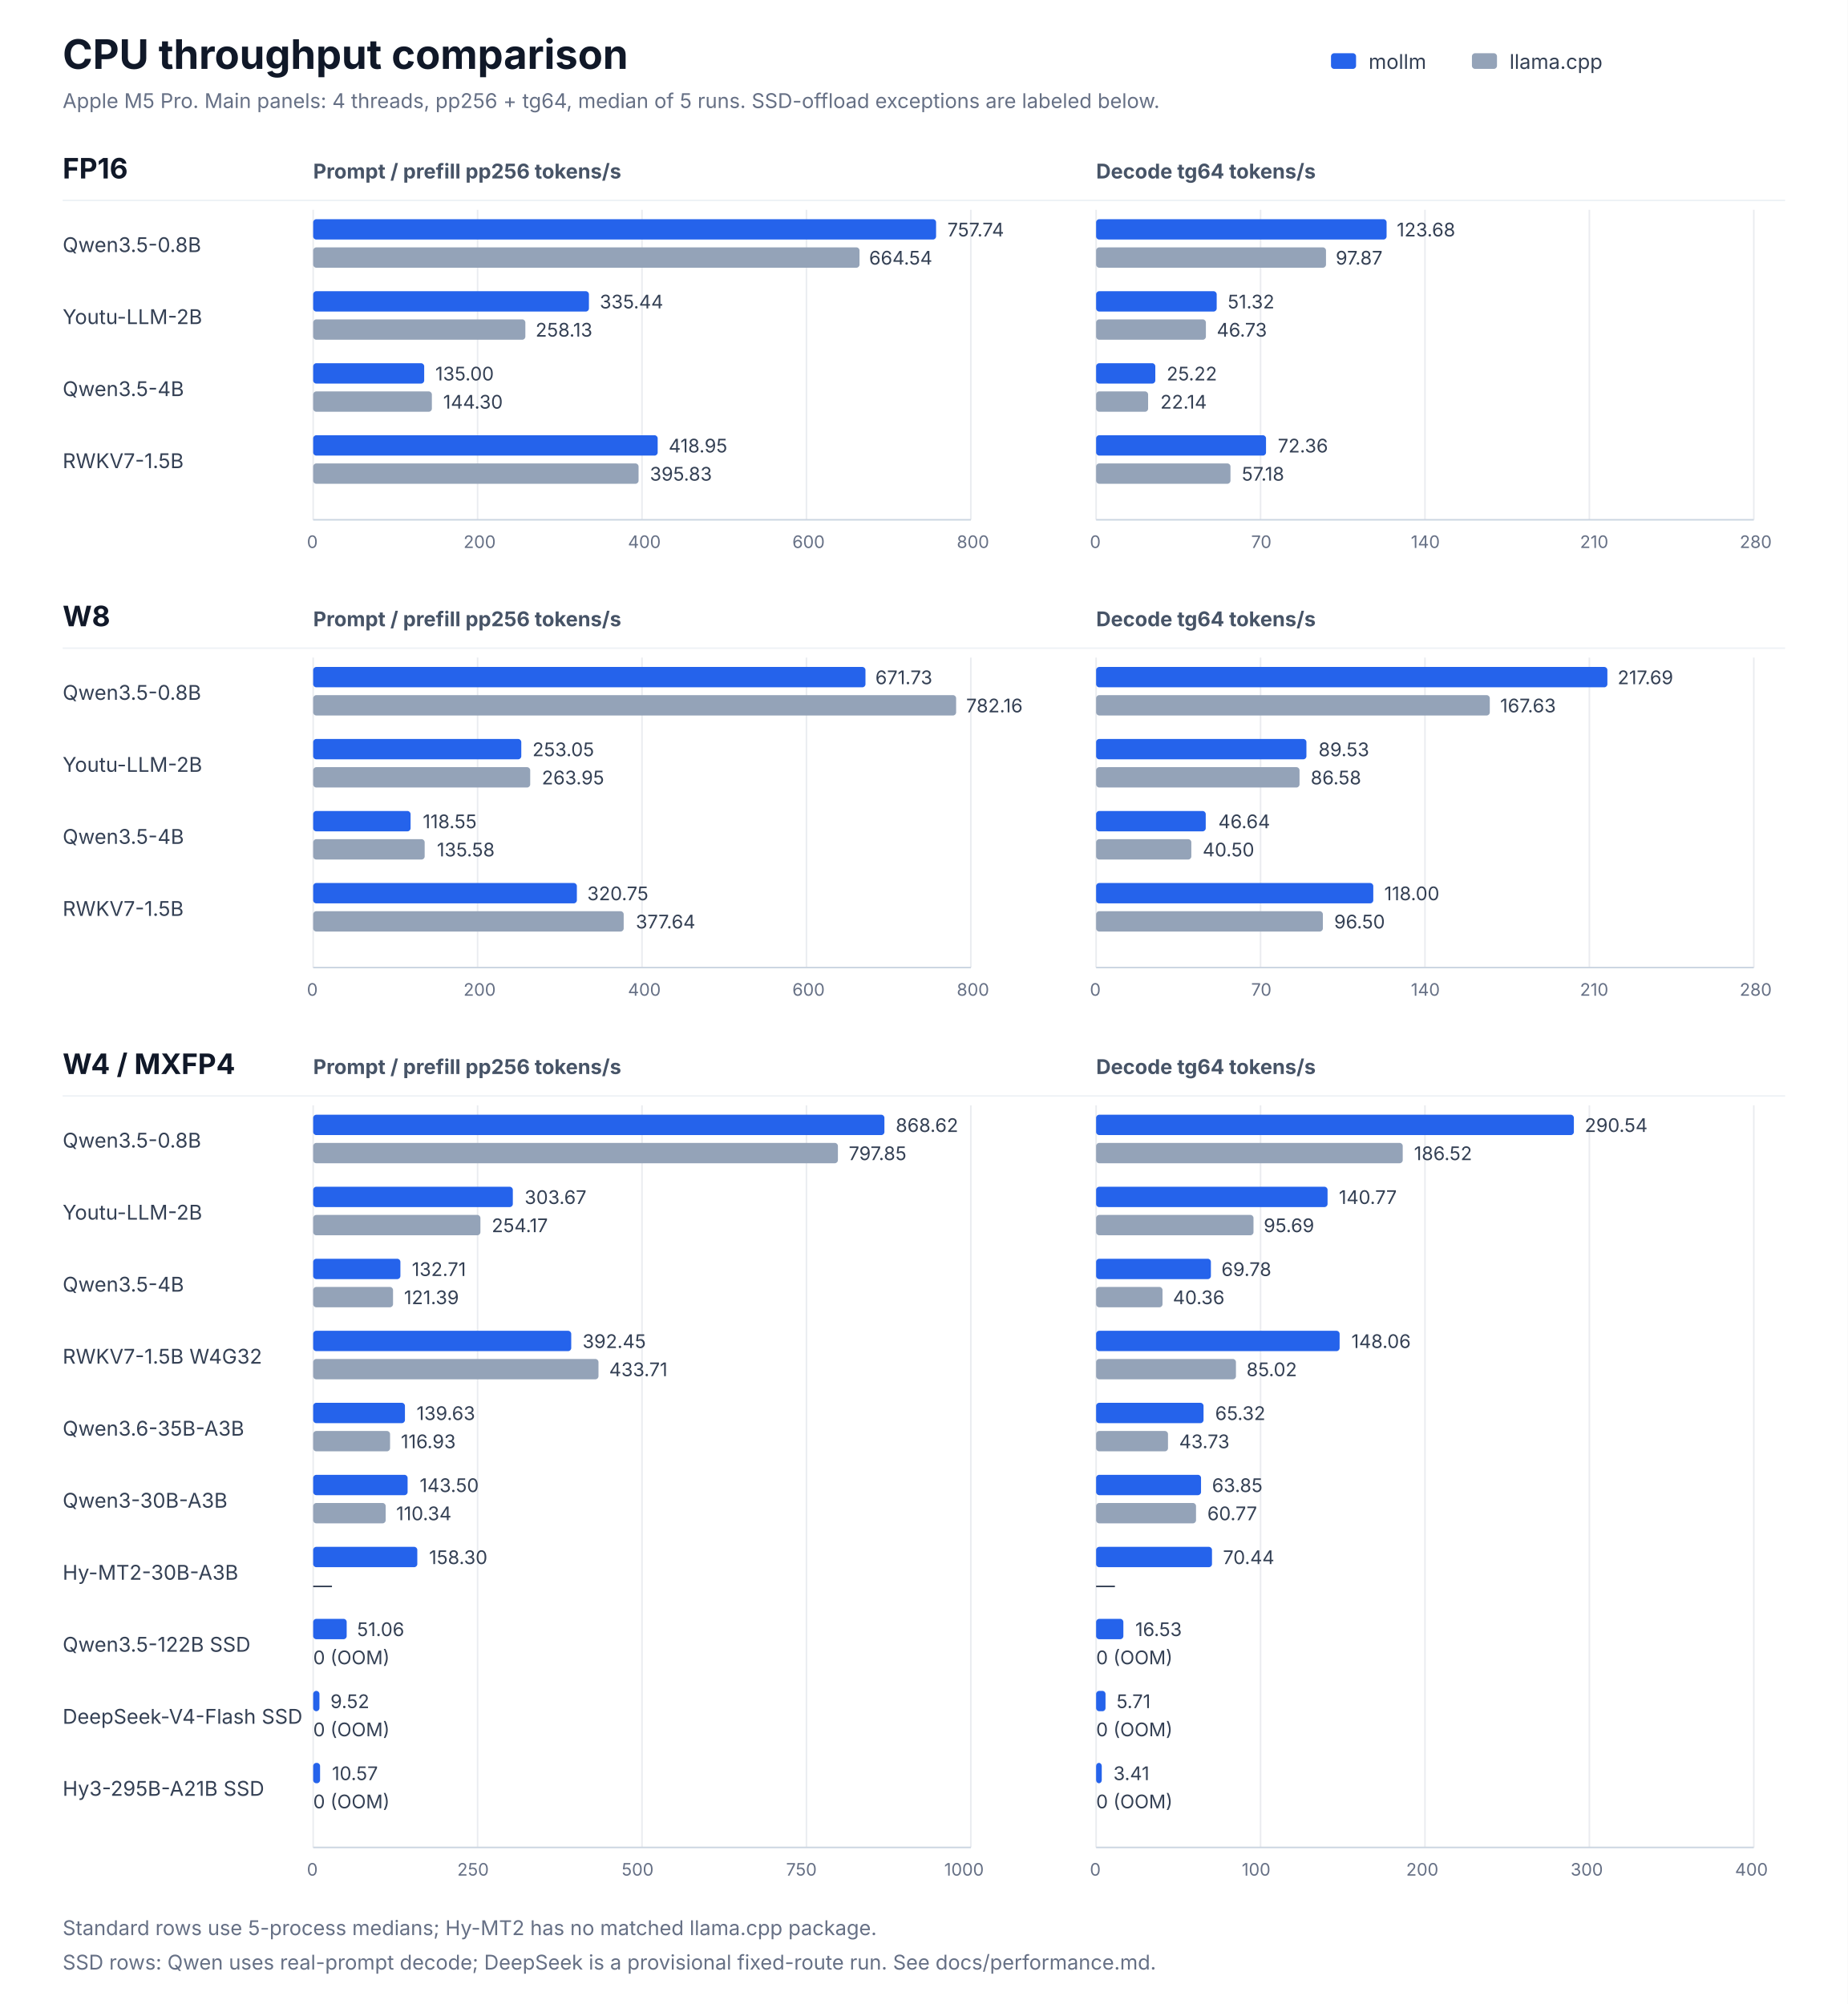
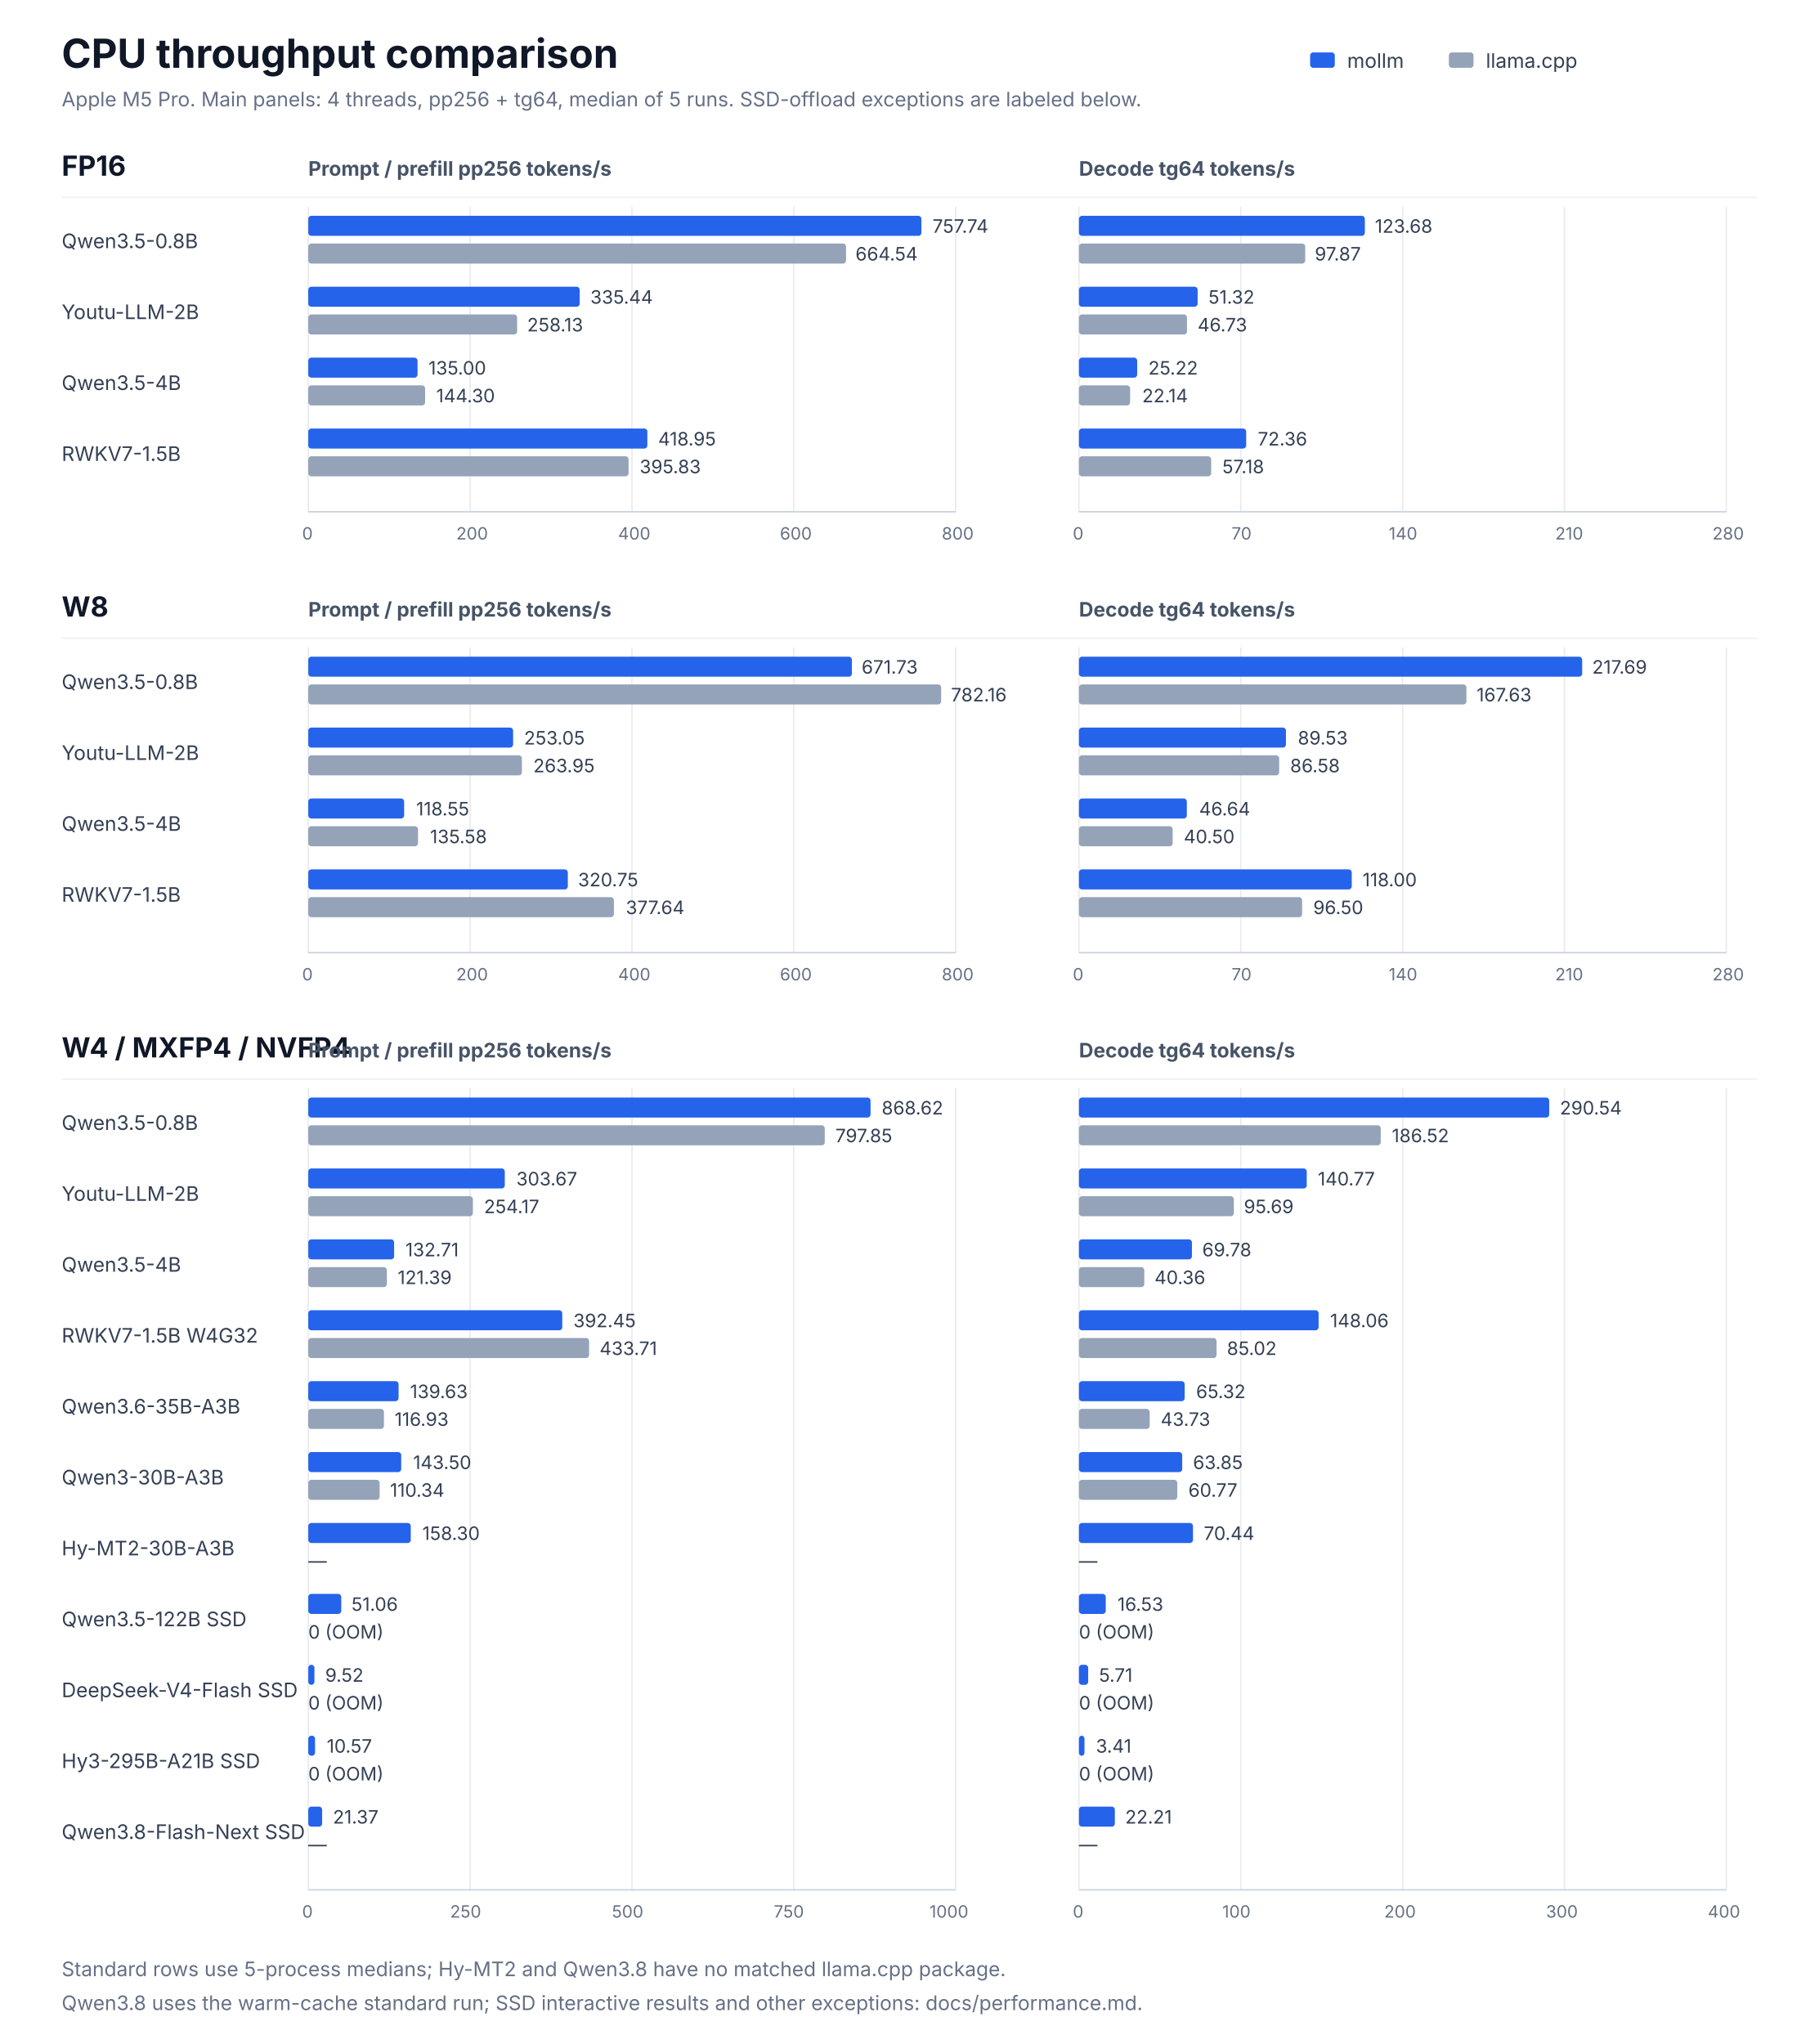
- <svg xmlns="http://www.w3.org/2000/svg" width="1180" height="1280" viewBox="0 0 1180 1280" role="img" aria-labelledby="title desc">
-   <rect width="1180" height="1280" fill="#ffffff" />
+ <svg xmlns="http://www.w3.org/2000/svg" width="1180" height="1326" viewBox="0 0 1180 1326" role="img" aria-labelledby="title desc">
+   <rect width="1180" height="1326" fill="#ffffff" />
  <style>
    .title { font: 700 26px -apple-system, BlinkMacSystemFont, "Segoe UI", sans-serif; fill: #101828; }
    .subtitle { font: 13px -apple-system, BlinkMacSystemFont, "Segoe UI", sans-serif; fill: #667085; }
    .section { font: 700 18px -apple-system, BlinkMacSystemFont, "Segoe UI", sans-serif; fill: #101828; }
    .panel { font: 700 13px -apple-system, BlinkMacSystemFont, "Segoe UI", sans-serif; fill: #475467; }
    .label { font: 13px -apple-system, BlinkMacSystemFont, "Segoe UI", sans-serif; fill: #344054; }
    .tick { font: 11px -apple-system, BlinkMacSystemFont, "Segoe UI", sans-serif; fill: #667085; }
    .value { font: 12px -apple-system, BlinkMacSystemFont, "Segoe UI", sans-serif; fill: #344054; }
    .mollm { fill: #2563eb; }
    .llama { fill: #94a3b8; }
    .grid { stroke: #eaecf0; stroke-width: 1; }
    .axis { stroke: #cbd5e1; stroke-width: 1; }
    .rule { stroke: #eef2f6; stroke-width: 1; }
  </style>
  <text x="40" y="44" class="title">CPU throughput comparison</text>
  <text x="40" y="69" class="subtitle">Apple M5 Pro. Main panels: 4 threads, pp256 + tg64, median of 5 runs. SSD-offload exceptions are labeled below.</text>
  <rect x="850" y="34" width="16" height="10" rx="2" class="mollm" />
  <text x="874" y="44" class="label">mollm</text>
  <rect x="940" y="34" width="16" height="10" rx="2" class="llama" />
  <text x="964" y="44" class="label">llama.cpp</text>
  <text x="40" y="114" class="section">FP16</text>
  <text x="200" y="114" class="panel">Prompt / prefill pp256 tokens/s</text>
  <text x="700" y="114" class="panel">Decode tg64 tokens/s</text>
  <line x1="40" y1="128" x2="1140" y2="128" class="rule" />
  <line x1="200" y1="134" x2="200" y2="332" class="grid" />
  <line x1="305" y1="134" x2="305" y2="332" class="grid" />
  <line x1="410" y1="134" x2="410" y2="332" class="grid" />
  <line x1="515" y1="134" x2="515" y2="332" class="grid" />
  <line x1="620" y1="134" x2="620" y2="332" class="grid" />
  <line x1="700" y1="134" x2="700" y2="332" class="grid" />
  <line x1="805" y1="134" x2="805" y2="332" class="grid" />
  <line x1="910" y1="134" x2="910" y2="332" class="grid" />
  <line x1="1015" y1="134" x2="1015" y2="332" class="grid" />
  <line x1="1120" y1="134" x2="1120" y2="332" class="grid" />
  <text x="40" y="161" class="label">Qwen3.5-0.8B</text>
  <rect x="200" y="140" width="397.8" height="13" rx="2" class="mollm" />
  <text x="605" y="151" class="value">757.74</text>
  <rect x="200" y="158" width="348.9" height="13" rx="2" class="llama" />
  <text x="555" y="169" class="value">664.54</text>
  <rect x="700" y="140" width="185.5" height="13" rx="2" class="mollm" />
  <text x="892" y="151" class="value">123.68</text>
  <rect x="700" y="158" width="146.8" height="13" rx="2" class="llama" />
  <text x="853" y="169" class="value">97.87</text>
  <text x="40" y="207" class="label">Youtu-LLM-2B</text>
  <rect x="200" y="186" width="176.1" height="13" rx="2" class="mollm" />
  <text x="383" y="197" class="value">335.44</text>
  <rect x="200" y="204" width="135.5" height="13" rx="2" class="llama" />
  <text x="342" y="215" class="value">258.13</text>
  <rect x="700" y="186" width="77.0" height="13" rx="2" class="mollm" />
  <text x="784" y="197" class="value">51.32</text>
  <rect x="700" y="204" width="70.1" height="13" rx="2" class="llama" />
  <text x="777" y="215" class="value">46.73</text>
  <text x="40" y="253" class="label">Qwen3.5-4B</text>
  <rect x="200" y="232" width="70.9" height="13" rx="2" class="mollm" />
  <text x="278" y="243" class="value">135.00</text>
  <rect x="200" y="250" width="75.8" height="13" rx="2" class="llama" />
  <text x="283" y="261" class="value">144.30</text>
  <rect x="700" y="232" width="37.8" height="13" rx="2" class="mollm" />
  <text x="745" y="243" class="value">25.22</text>
  <rect x="700" y="250" width="33.2" height="13" rx="2" class="llama" />
  <text x="741" y="261" class="value">22.14</text>
  <text x="40" y="299" class="label">RWKV7-1.5B</text>
  <rect x="200" y="278" width="220.0" height="13" rx="2" class="mollm" />
  <text x="427" y="289" class="value">418.95</text>
  <rect x="200" y="296" width="207.8" height="13" rx="2" class="llama" />
  <text x="415" y="307" class="value">395.83</text>
  <rect x="700" y="278" width="108.5" height="13" rx="2" class="mollm" />
  <text x="816" y="289" class="value">72.36</text>
  <rect x="700" y="296" width="85.8" height="13" rx="2" class="llama" />
  <text x="793" y="307" class="value">57.18</text>
  <line x1="200" y1="332" x2="620" y2="332" class="axis" />
  <text x="196" y="350" class="tick">0</text>
  <text x="296" y="350" class="tick">200</text>
  <text x="401" y="350" class="tick">400</text>
  <text x="506" y="350" class="tick">600</text>
  <text x="611" y="350" class="tick">800</text>
  <line x1="700" y1="332" x2="1120" y2="332" class="axis" />
  <text x="696" y="350" class="tick">0</text>
  <text x="799" y="350" class="tick">70</text>
  <text x="901" y="350" class="tick">140</text>
  <text x="1009" y="350" class="tick">210</text>
  <text x="1111" y="350" class="tick">280</text>
  <text x="40" y="400" class="section">W8</text>
  <text x="200" y="400" class="panel">Prompt / prefill pp256 tokens/s</text>
  <text x="700" y="400" class="panel">Decode tg64 tokens/s</text>
  <line x1="40" y1="414" x2="1140" y2="414" class="rule" />
  <line x1="200" y1="420" x2="200" y2="618" class="grid" />
  <line x1="305" y1="420" x2="305" y2="618" class="grid" />
  <line x1="410" y1="420" x2="410" y2="618" class="grid" />
  <line x1="515" y1="420" x2="515" y2="618" class="grid" />
  <line x1="620" y1="420" x2="620" y2="618" class="grid" />
  <line x1="700" y1="420" x2="700" y2="618" class="grid" />
  <line x1="805" y1="420" x2="805" y2="618" class="grid" />
  <line x1="910" y1="420" x2="910" y2="618" class="grid" />
  <line x1="1015" y1="420" x2="1015" y2="618" class="grid" />
  <line x1="1120" y1="420" x2="1120" y2="618" class="grid" />
  <text x="40" y="447" class="label">Qwen3.5-0.8B</text>
  <rect x="200" y="426" width="352.7" height="13" rx="2" class="mollm" />
  <text x="559" y="437" class="value">671.73</text>
  <rect x="200" y="444" width="410.6" height="13" rx="2" class="llama" />
  <text x="617" y="455" class="value">782.16</text>
  <rect x="700" y="426" width="326.5" height="13" rx="2" class="mollm" />
  <text x="1033" y="437" class="value">217.69</text>
  <rect x="700" y="444" width="251.4" height="13" rx="2" class="llama" />
  <text x="958" y="455" class="value">167.63</text>
  <text x="40" y="493" class="label">Youtu-LLM-2B</text>
  <rect x="200" y="472" width="132.9" height="13" rx="2" class="mollm" />
  <text x="340" y="483" class="value">253.05</text>
  <rect x="200" y="490" width="138.6" height="13" rx="2" class="llama" />
  <text x="346" y="501" class="value">263.95</text>
  <rect x="700" y="472" width="134.3" height="13" rx="2" class="mollm" />
  <text x="842" y="483" class="value">89.53</text>
  <rect x="700" y="490" width="129.9" height="13" rx="2" class="llama" />
  <text x="837" y="501" class="value">86.58</text>
  <text x="40" y="539" class="label">Qwen3.5-4B</text>
  <rect x="200" y="518" width="62.2" height="13" rx="2" class="mollm" />
  <text x="270" y="529" class="value">118.55</text>
  <rect x="200" y="536" width="71.2" height="13" rx="2" class="llama" />
  <text x="279" y="547" class="value">135.58</text>
  <rect x="700" y="518" width="70.0" height="13" rx="2" class="mollm" />
  <text x="778" y="529" class="value">46.64</text>
  <rect x="700" y="536" width="60.8" height="13" rx="2" class="llama" />
  <text x="768" y="547" class="value">40.50</text>
  <text x="40" y="585" class="label">RWKV7-1.5B</text>
  <rect x="200" y="564" width="168.4" height="13" rx="2" class="mollm" />
  <text x="375" y="575" class="value">320.75</text>
  <rect x="200" y="582" width="198.3" height="13" rx="2" class="llama" />
  <text x="406" y="593" class="value">377.64</text>
  <rect x="700" y="564" width="177.0" height="13" rx="2" class="mollm" />
  <text x="884" y="575" class="value">118.00</text>
  <rect x="700" y="582" width="144.8" height="13" rx="2" class="llama" />
  <text x="852" y="593" class="value">96.50</text>
  <line x1="200" y1="618" x2="620" y2="618" class="axis" />
  <text x="196" y="636" class="tick">0</text>
  <text x="296" y="636" class="tick">200</text>
  <text x="401" y="636" class="tick">400</text>
  <text x="506" y="636" class="tick">600</text>
  <text x="611" y="636" class="tick">800</text>
  <line x1="700" y1="618" x2="1120" y2="618" class="axis" />
  <text x="696" y="636" class="tick">0</text>
  <text x="799" y="636" class="tick">70</text>
  <text x="901" y="636" class="tick">140</text>
  <text x="1009" y="636" class="tick">210</text>
  <text x="1111" y="636" class="tick">280</text>
-   <text x="40" y="686" class="section">W4 / MXFP4</text>
+   <text x="40" y="686" class="section">W4 / MXFP4 / NVFP4</text>
  <text x="200" y="686" class="panel">Prompt / prefill pp256 tokens/s</text>
  <text x="700" y="686" class="panel">Decode tg64 tokens/s</text>
  <line x1="40" y1="700" x2="1140" y2="700" class="rule" />
-   <line x1="200" y1="706" x2="200" y2="1180" class="grid" />
-   <line x1="305" y1="706" x2="305" y2="1180" class="grid" />
-   <line x1="410" y1="706" x2="410" y2="1180" class="grid" />
-   <line x1="515" y1="706" x2="515" y2="1180" class="grid" />
-   <line x1="620" y1="706" x2="620" y2="1180" class="grid" />
-   <line x1="700" y1="706" x2="700" y2="1180" class="grid" />
-   <line x1="805" y1="706" x2="805" y2="1180" class="grid" />
-   <line x1="910" y1="706" x2="910" y2="1180" class="grid" />
-   <line x1="1015" y1="706" x2="1015" y2="1180" class="grid" />
-   <line x1="1120" y1="706" x2="1120" y2="1180" class="grid" />
+   <line x1="200" y1="706" x2="200" y2="1226" class="grid" />
+   <line x1="305" y1="706" x2="305" y2="1226" class="grid" />
+   <line x1="410" y1="706" x2="410" y2="1226" class="grid" />
+   <line x1="515" y1="706" x2="515" y2="1226" class="grid" />
+   <line x1="620" y1="706" x2="620" y2="1226" class="grid" />
+   <line x1="700" y1="706" x2="700" y2="1226" class="grid" />
+   <line x1="805" y1="706" x2="805" y2="1226" class="grid" />
+   <line x1="910" y1="706" x2="910" y2="1226" class="grid" />
+   <line x1="1015" y1="706" x2="1015" y2="1226" class="grid" />
+   <line x1="1120" y1="706" x2="1120" y2="1226" class="grid" />
  <text x="40" y="733" class="label">Qwen3.5-0.8B</text>
  <rect x="200" y="712" width="364.8" height="13" rx="2" class="mollm" />
  <text x="572" y="723" class="value">868.62</text>
  <rect x="200" y="730" width="335.1" height="13" rx="2" class="llama" />
  <text x="542" y="741" class="value">797.85</text>
  <rect x="700" y="712" width="305.1" height="13" rx="2" class="mollm" />
  <text x="1012" y="723" class="value">290.54</text>
  <rect x="700" y="730" width="195.8" height="13" rx="2" class="llama" />
  <text x="903" y="741" class="value">186.52</text>
  <text x="40" y="779" class="label">Youtu-LLM-2B</text>
  <rect x="200" y="758" width="127.5" height="13" rx="2" class="mollm" />
  <text x="335" y="769" class="value">303.67</text>
  <rect x="200" y="776" width="106.8" height="13" rx="2" class="llama" />
  <text x="314" y="787" class="value">254.17</text>
  <rect x="700" y="758" width="147.8" height="13" rx="2" class="mollm" />
  <text x="855" y="769" class="value">140.77</text>
  <rect x="700" y="776" width="100.5" height="13" rx="2" class="llama" />
  <text x="807" y="787" class="value">95.69</text>
  <text x="40" y="825" class="label">Qwen3.5-4B</text>
  <rect x="200" y="804" width="55.7" height="13" rx="2" class="mollm" />
  <text x="263" y="815" class="value">132.71</text>
  <rect x="200" y="822" width="51.0" height="13" rx="2" class="llama" />
  <text x="258" y="833" class="value">121.39</text>
  <rect x="700" y="804" width="73.3" height="13" rx="2" class="mollm" />
  <text x="780" y="815" class="value">69.78</text>
  <rect x="700" y="822" width="42.4" height="13" rx="2" class="llama" />
  <text x="749" y="833" class="value">40.36</text>
  <text x="40" y="871" class="label">RWKV7-1.5B W4G32</text>
  <rect x="200" y="850" width="164.8" height="13" rx="2" class="mollm" />
  <text x="372" y="861" class="value">392.45</text>
  <rect x="200" y="868" width="182.2" height="13" rx="2" class="llama" />
  <text x="389" y="879" class="value">433.71</text>
  <rect x="700" y="850" width="155.5" height="13" rx="2" class="mollm" />
  <text x="863" y="861" class="value">148.06</text>
  <rect x="700" y="868" width="89.3" height="13" rx="2" class="llama" />
  <text x="796" y="879" class="value">85.02</text>
  <text x="40" y="917" class="label">Qwen3.6-35B-A3B</text>
  <rect x="200" y="896" width="58.6" height="13" rx="2" class="mollm" />
  <text x="266" y="907" class="value">139.63</text>
  <rect x="200" y="914" width="49.1" height="13" rx="2" class="llama" />
  <text x="256" y="925" class="value">116.93</text>
  <rect x="700" y="896" width="68.6" height="13" rx="2" class="mollm" />
  <text x="776" y="907" class="value">65.32</text>
  <rect x="700" y="914" width="45.9" height="13" rx="2" class="llama" />
  <text x="753" y="925" class="value">43.73</text>
  <text x="40" y="963" class="label">Qwen3-30B-A3B</text>
  <rect x="200" y="942" width="60.3" height="13" rx="2" class="mollm" />
  <text x="268" y="953" class="value">143.50</text>
  <rect x="200" y="960" width="46.3" height="13" rx="2" class="llama" />
  <text x="253" y="971" class="value">110.34</text>
  <rect x="700" y="942" width="67.0" height="13" rx="2" class="mollm" />
  <text x="774" y="953" class="value">63.85</text>
  <rect x="700" y="960" width="63.8" height="13" rx="2" class="llama" />
  <text x="771" y="971" class="value">60.77</text>
  <text x="40" y="1009" class="label">Hy-MT2-30B-A3B</text>
  <rect x="200" y="988" width="66.5" height="13" rx="2" class="mollm" />
  <text x="274" y="999" class="value">158.30</text>
  <text x="200" y="1017" class="value">—</text>
  <rect x="700" y="988" width="74.0" height="13" rx="2" class="mollm" />
  <text x="781" y="999" class="value">70.44</text>
  <text x="700" y="1017" class="value">—</text>
  <text x="40" y="1055" class="label">Qwen3.5-122B SSD</text>
  <rect x="200" y="1034" width="21.4" height="13" rx="2" class="mollm" />
  <text x="228" y="1045" class="value">51.06</text>
  <text x="200" y="1063" class="value">0 (OOM)</text>
  <rect x="700" y="1034" width="17.4" height="13" rx="2" class="mollm" />
  <text x="725" y="1045" class="value">16.53</text>
  <text x="700" y="1063" class="value">0 (OOM)</text>
  <text x="40" y="1101" class="label">DeepSeek-V4-Flash SSD</text>
  <rect x="200" y="1080" width="4.0" height="13" rx="2" class="mollm" />
  <text x="211" y="1091" class="value">9.52</text>
  <text x="200" y="1109" class="value">0 (OOM)</text>
  <rect x="700" y="1080" width="6.0" height="13" rx="2" class="mollm" />
  <text x="713" y="1091" class="value">5.71</text>
  <text x="700" y="1109" class="value">0 (OOM)</text>
  <text x="40" y="1147" class="label">Hy3-295B-A21B SSD</text>
  <rect x="200" y="1126" width="4.4" height="13" rx="2" class="mollm" />
  <text x="212" y="1137" class="value">10.57</text>
  <text x="200" y="1155" class="value">0 (OOM)</text>
  <rect x="700" y="1126" width="3.6" height="13" rx="2" class="mollm" />
  <text x="711" y="1137" class="value">3.41</text>
  <text x="700" y="1155" class="value">0 (OOM)</text>
-   <line x1="200" y1="1180" x2="620" y2="1180" class="axis" />
-   <text x="196" y="1198" class="tick">0</text>
-   <text x="292" y="1198" class="tick">250</text>
-   <text x="397" y="1198" class="tick">500</text>
-   <text x="502" y="1198" class="tick">750</text>
-   <text x="603" y="1198" class="tick">1000</text>
-   <line x1="700" y1="1180" x2="1120" y2="1180" class="axis" />
-   <text x="696" y="1198" class="tick">0</text>
-   <text x="793" y="1198" class="tick">100</text>
-   <text x="898" y="1198" class="tick">200</text>
-   <text x="1003" y="1198" class="tick">300</text>
-   <text x="1108" y="1198" class="tick">400</text>
-   <text x="40" y="1236" class="subtitle">Standard rows use 5-process medians; Hy-MT2 has no matched llama.cpp package.</text>
-   <text x="40" y="1258" class="subtitle">SSD rows: Qwen uses real-prompt decode; DeepSeek is a provisional fixed-route run. See docs/performance.md.</text>
+   <text x="40" y="1193" class="label">Qwen3.8-Flash-Next SSD</text>
+   <rect x="200" y="1172" width="9.0" height="13" rx="2" class="mollm" />
+   <text x="216" y="1183" class="value">21.37</text>
+   <text x="200" y="1201" class="value">—</text>
+   <rect x="700" y="1172" width="23.3" height="13" rx="2" class="mollm" />
+   <text x="730" y="1183" class="value">22.21</text>
+   <text x="700" y="1201" class="value">—</text>
+   <line x1="200" y1="1226" x2="620" y2="1226" class="axis" />
+   <text x="196" y="1244" class="tick">0</text>
+   <text x="292" y="1244" class="tick">250</text>
+   <text x="397" y="1244" class="tick">500</text>
+   <text x="502" y="1244" class="tick">750</text>
+   <text x="603" y="1244" class="tick">1000</text>
+   <line x1="700" y1="1226" x2="1120" y2="1226" class="axis" />
+   <text x="696" y="1244" class="tick">0</text>
+   <text x="793" y="1244" class="tick">100</text>
+   <text x="898" y="1244" class="tick">200</text>
+   <text x="1003" y="1244" class="tick">300</text>
+   <text x="1108" y="1244" class="tick">400</text>
+   <text x="40" y="1282" class="subtitle">Standard rows use 5-process medians; Hy-MT2 and Qwen3.8 have no matched llama.cpp package.</text>
+   <text x="40" y="1304" class="subtitle">Qwen3.8 uses the warm-cache standard run; SSD interactive results and other exceptions: docs/performance.md.</text>
</svg>
